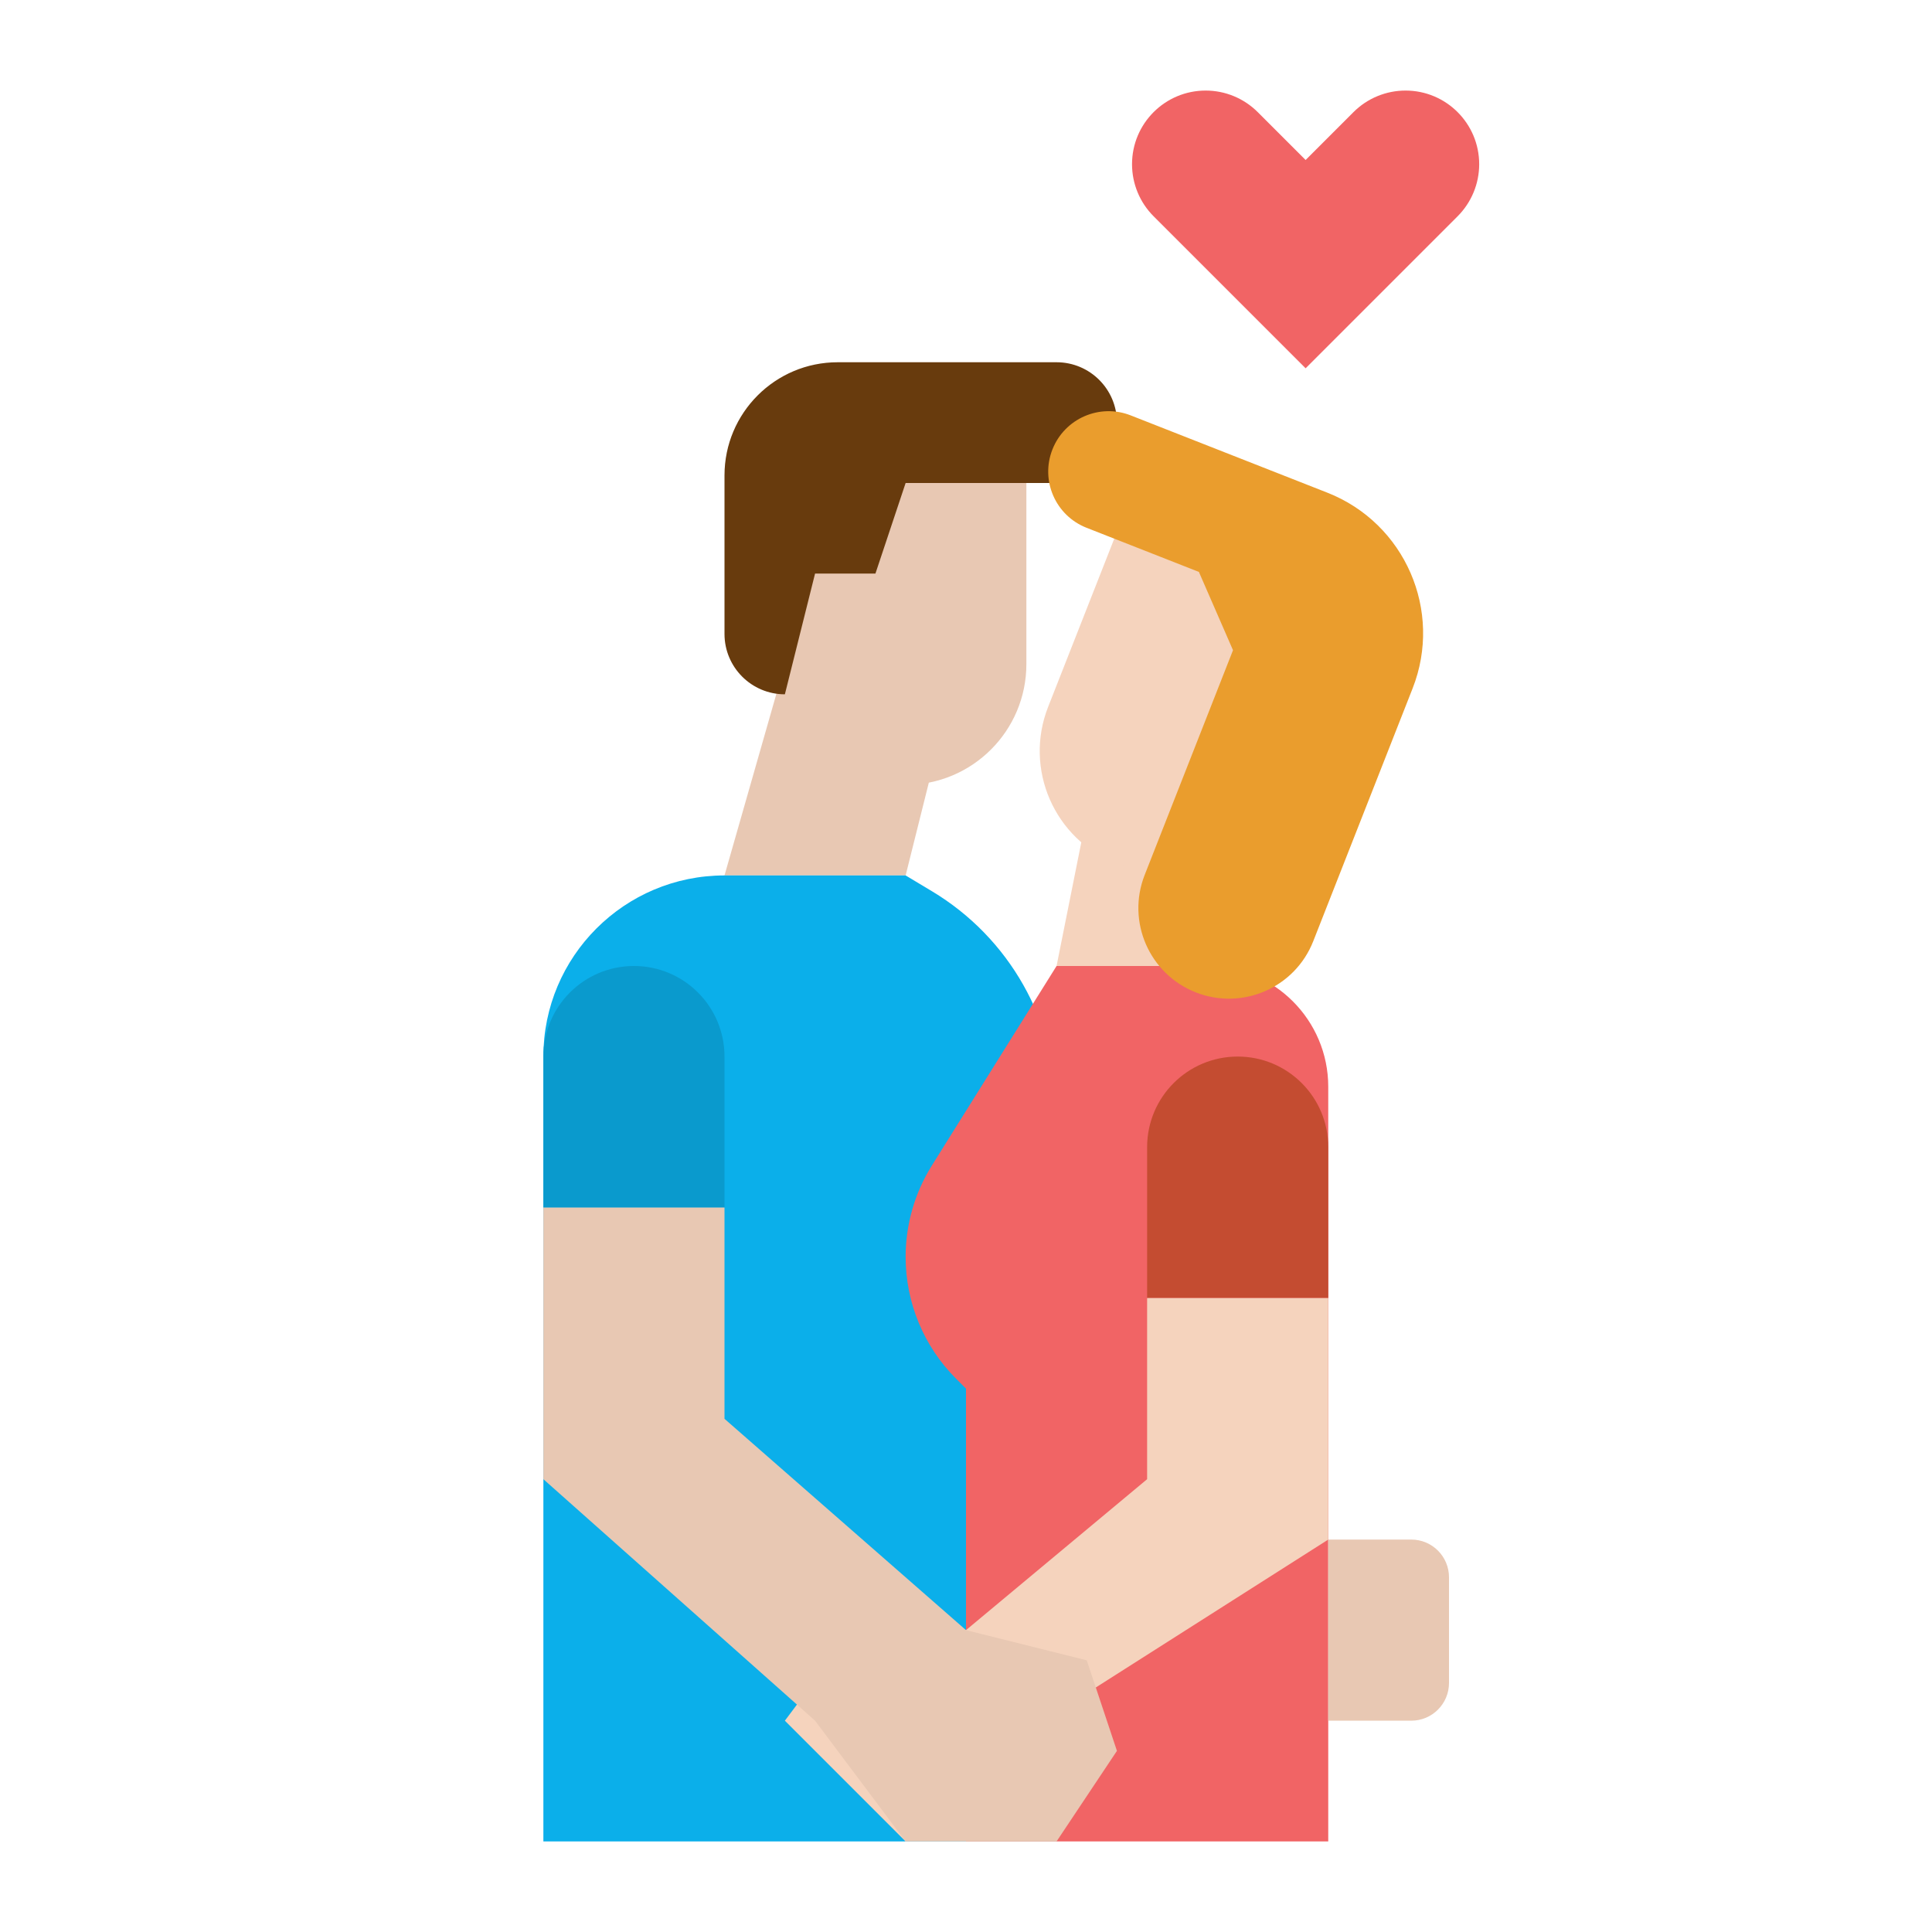
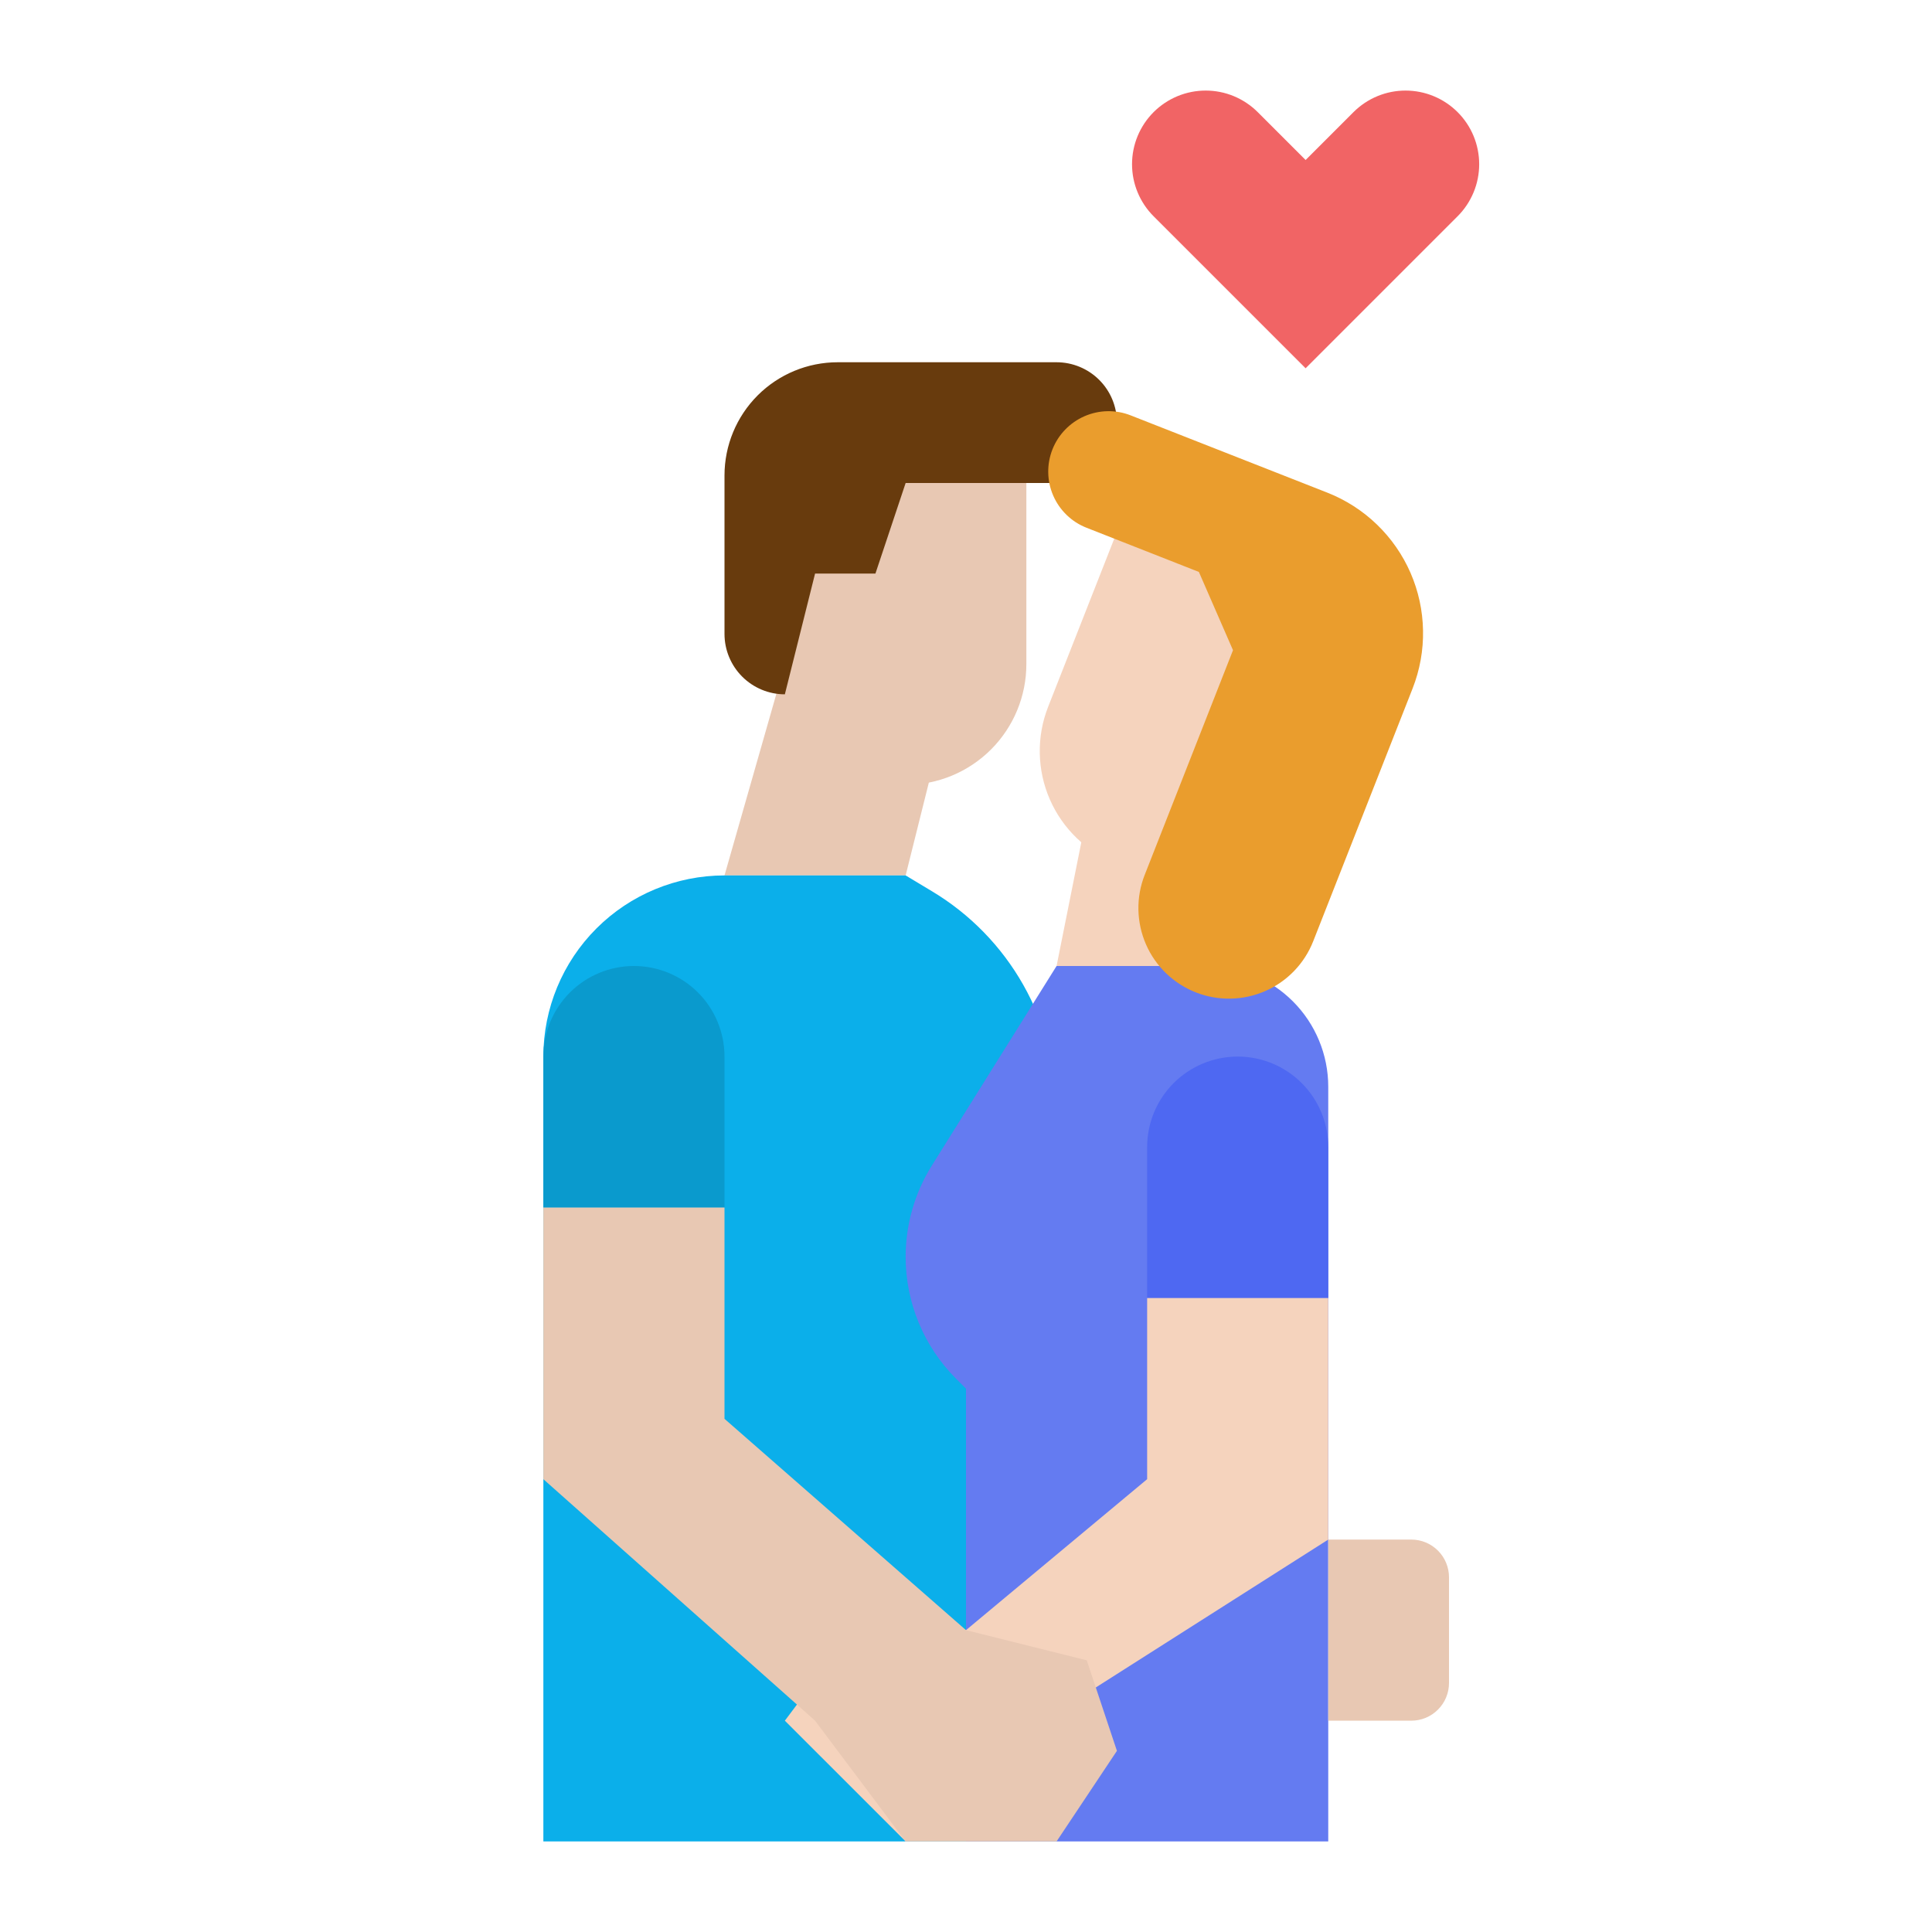
- <svg xmlns="http://www.w3.org/2000/svg" height="512" viewBox="0 0 512 512" width="512">
-   <g id="flat">
-     <path d="m208 176 40 24-8 32h-48z" fill="#e8c8b3" />
-     <path d="m386.284 57.316-40.284 40.284-40.284-40.284a19.516 19.516 0 0 1 -5.716-13.8 19.516 19.516 0 0 1 19.516-19.516 19.516 19.516 0 0 1 13.8 5.716l12.684 12.684 12.684-12.684a19.516 19.516 0 0 1 13.8-5.716 19.516 19.516 0 0 1 19.516 19.516 19.516 19.516 0 0 1 -5.716 13.8z" fill="#f16465" />
-     <path d="m208 128h64a0 0 0 0 1 0 0v48a32 32 0 0 1 -32 32 32 32 0 0 1 -32-32v-48a0 0 0 0 1 0 0z" fill="#e8c8b3" />
-     <path d="m296 112a16 16 0 0 1 -16 16h-40l-8 24h-16l-8 32a16 16 0 0 1 -16-16v-42a30 30 0 0 1 30-30h58a16 16 0 0 1 16 16z" fill="#683b0d" />
-     <path d="m280 488h-136v-208a48 48 0 0 1 48-48h48l6.986 4.191a68 68 0 0 1 33.014 58.309z" fill="#0bafea" />
-     <path d="m256 488h96v-200a32 32 0 0 0 -32-32h-40l-33.061 52.9a45.643 45.643 0 0 0 -6.939 24.192 45.646 45.646 0 0 0 13.37 32.278l2.63 2.63z" fill="#f16465" />
-     <path d="m328 280a24 24 0 0 1 24 24v40a0 0 0 0 1 0 0h-48a0 0 0 0 1 0 0v-40a24 24 0 0 1 24-24z" fill="#c44c31" />
-     <path d="m304 344v48l-48 40-24-8-24 32 32 32 24-24 88-56v-64z" fill="#f5d3bd" />
-     <path d="m374 456h-22v-48h22a10 10 0 0 1 10 10v28a10 10 0 0 1 -10 10z" fill="#e8c8b3" />
-     <path d="m288 216-8 40h32l8-32z" fill="#f5d3bd" />
-     <path d="m310.537 151.723a32 32 0 0 1 32 32v48a0 0 0 0 1 0 0h-64a0 0 0 0 1 0 0v-48a32 32 0 0 1 32-32z" fill="#f5d3bd" transform="matrix(-.931 -.366 .366 -.931 529.423 483.75)" />
-     <path d="m278.9 119.119a16 16 0 0 0 9.038 20.743l29.783 11.706 9.038 20.743-23.41 59.565a24 24 0 0 0 13.558 31.116 24 24 0 0 0 31.115-13.558l26.337-67.01a40 40 0 0 0 -22.6-51.86l-52.119-20.484a16 16 0 0 0 -20.74 9.039z" fill="#ea9d2d" />
-     <path d="m168 256a24 24 0 0 1 24 24v40a0 0 0 0 1 0 0h-48a0 0 0 0 1 0 0v-40a24 24 0 0 1 24-24z" fill="#0a9acd" />
-     <path d="m192 320v56l64 56 32 8 8 24-16 24h-40l-24-32-72-64v-72z" fill="#e8c8b3" />
-   </g>
+ <svg xmlns="http://www.w3.org/2000/svg" width="50" height="50" viewBox="0 0 50 50" fill="none">
+   <path d="M20.312 17.188L24.219 19.531L23.438 22.656H18.75L20.312 17.188Z" fill="#E8C8B3" />
+   <path d="M37.723 5.597L33.789 9.531L29.855 5.597C29.678 5.42 29.538 5.21 29.442 4.979C29.346 4.748 29.297 4.5 29.297 4.25C29.297 3.999 29.346 3.752 29.442 3.52C29.538 3.289 29.678 3.079 29.855 2.902C30.032 2.725 30.242 2.585 30.473 2.489C30.705 2.393 30.953 2.344 31.203 2.344C31.453 2.344 31.701 2.393 31.932 2.489C32.163 2.585 32.373 2.725 32.55 2.902L33.789 4.141L35.028 2.902C35.205 2.725 35.415 2.585 35.646 2.489C35.877 2.393 36.125 2.344 36.375 2.344C36.881 2.344 37.366 2.545 37.723 2.902C38.081 3.259 38.281 3.744 38.281 4.25C38.281 4.5 38.232 4.748 38.136 4.979C38.04 5.21 37.9 5.42 37.723 5.597Z" fill="#F16465" />
+   <path d="M20.312 12.5H26.562V17.188C26.562 18.016 26.233 18.811 25.647 19.397C25.061 19.983 24.266 20.312 23.438 20.312C22.609 20.312 21.814 19.983 21.228 19.397C20.642 18.811 20.312 18.016 20.312 17.188V12.5Z" fill="#E8C8B3" />
+   <path d="M28.906 10.938C28.906 11.352 28.742 11.749 28.449 12.042C28.156 12.335 27.758 12.5 27.344 12.5H23.438L22.656 14.844H21.094L20.312 17.969C19.898 17.969 19.501 17.804 19.208 17.511C18.915 17.218 18.75 16.821 18.75 16.406V12.305C18.75 11.528 19.059 10.783 19.608 10.233C20.157 9.684 20.903 9.375 21.68 9.375H27.344C27.758 9.375 28.156 9.54 28.449 9.833C28.742 10.126 28.906 10.523 28.906 10.938Z" fill="#683B0D" />
+   <path d="M27.344 47.656H14.062V27.344C14.062 26.101 14.556 24.908 15.435 24.029C16.314 23.15 17.507 22.656 18.75 22.656H23.438L24.12 23.066C25.103 23.655 25.917 24.49 26.482 25.488C27.047 26.486 27.344 27.613 27.344 28.76V47.656Z" fill="#0BAFEA" />
+   <path d="M25 47.656H34.375V28.125C34.375 27.296 34.046 26.501 33.46 25.915C32.874 25.329 32.079 25 31.25 25H27.344L24.115 30.166C23.672 30.874 23.438 31.693 23.438 32.529C23.438 33.114 23.553 33.694 23.777 34.234C24.001 34.775 24.329 35.267 24.743 35.681L25 35.938V47.656Z" fill="#647BF1" />
+   <path d="M32.031 27.344C32.653 27.344 33.249 27.591 33.688 28.03C34.128 28.47 34.375 29.066 34.375 29.688V33.594H29.688V29.688C29.688 29.066 29.934 28.47 30.374 28.03C30.814 27.591 31.41 27.344 32.031 27.344Z" fill="#4E68F2" />
+   <path d="M29.688 33.594V38.281L25 42.188L22.656 41.406L20.312 44.531L23.438 47.656L25.781 45.312L34.375 39.844V33.594H29.688Z" fill="#F5D3BD" />
+   <path d="M36.523 44.531H34.375V39.844H36.523C36.652 39.844 36.779 39.869 36.897 39.918C37.016 39.967 37.123 40.039 37.214 40.13C37.305 40.221 37.377 40.328 37.426 40.447C37.475 40.565 37.5 40.692 37.5 40.82V43.555C37.5 43.683 37.475 43.81 37.426 43.928C37.377 44.047 37.305 44.154 37.214 44.245C37.123 44.336 37.016 44.408 36.897 44.457C36.779 44.506 36.652 44.531 36.523 44.531Z" fill="#E8C8B3" />
+   <path d="M28.125 21.094L27.344 25H30.469L31.25 21.875L28.125 21.094Z" fill="#F5D3BD" />
+   <path d="M28.891 22.348C28.119 22.044 27.5 21.447 27.169 20.687C26.838 19.927 26.822 19.066 27.125 18.294L28.841 13.93L34.66 16.218L32.944 20.582C32.641 21.354 32.043 21.973 31.283 22.304C30.523 22.635 29.663 22.651 28.891 22.348Z" fill="#F5D3BD" />
+   <path d="M27.236 11.633C27.085 12.018 27.093 12.448 27.258 12.828C27.424 13.208 27.733 13.507 28.119 13.658L31.027 14.802L31.91 16.827L29.624 22.644C29.511 22.931 29.456 23.236 29.462 23.544C29.468 23.852 29.534 24.155 29.657 24.438C29.779 24.72 29.957 24.975 30.178 25.189C30.4 25.402 30.662 25.57 30.948 25.683C31.526 25.91 32.172 25.898 32.741 25.65C33.311 25.402 33.759 24.937 33.986 24.359L36.559 17.815C36.746 17.337 36.838 16.828 36.828 16.315C36.819 15.802 36.709 15.296 36.504 14.825C36.299 14.355 36.003 13.93 35.634 13.574C35.265 13.218 34.829 12.938 34.352 12.75L29.262 10.75C28.876 10.598 28.446 10.606 28.066 10.772C27.686 10.938 27.388 11.247 27.236 11.633Z" fill="#EA9D2D" />
+   <path d="M16.406 25C17.028 25 17.624 25.247 18.064 25.686C18.503 26.126 18.75 26.722 18.75 27.344V31.25H14.062V27.344C14.062 26.722 14.309 26.126 14.749 25.686C15.188 25.247 15.785 25 16.406 25Z" fill="#0A9ACD" />
+   <path d="M18.75 31.25V36.719L25 42.188L28.125 42.969L28.906 45.312L27.344 47.656H23.438L21.094 44.531L14.062 38.281V31.25H18.75Z" fill="#E8C8B3" />
</svg>
